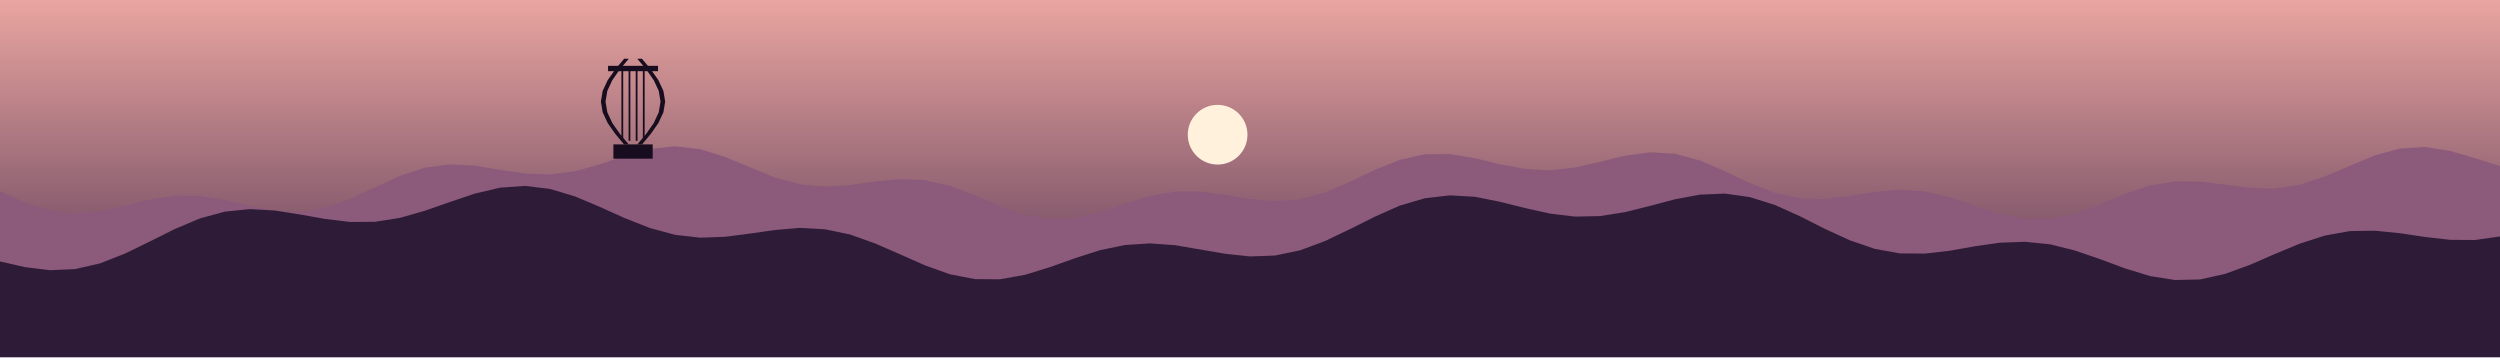
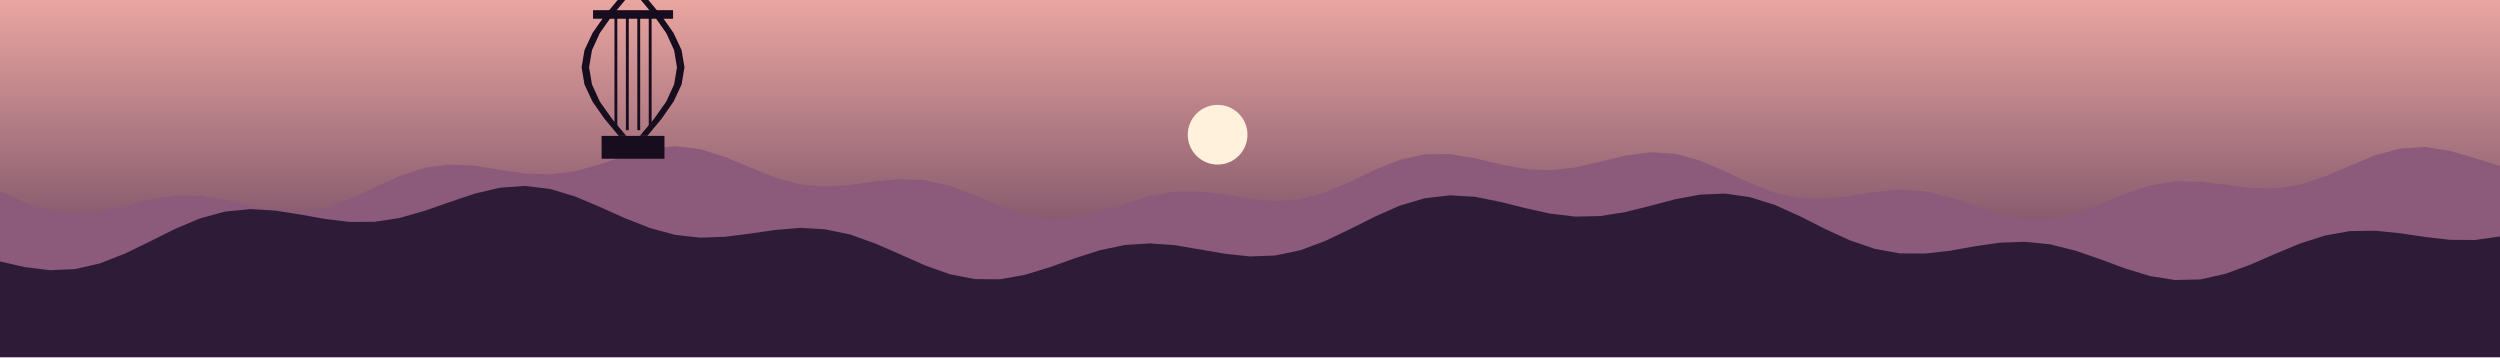
<svg xmlns="http://www.w3.org/2000/svg" viewBox="0 0 1400 200" width="1400" height="200">
  <defs>
    <linearGradient id="cielo" x1="0" y1="0" x2="0" y2="1">
      <stop offset="0" stop-color="#E9A5A0" />
      <stop offset="1" stop-color="#4B2E4F" />
    </linearGradient>
  </defs>
  <rect width="1400" height="200" fill="url(#cielo)" />
  <circle cx="681.865" cy="75.435" r="16.716" fill="#FFF1DC" />
  <polygon points="0,107 14,113.4 28,117.9 42,119.5 56,118.3 70,115.2 84,111.8 98,109.6 112,109.7 126,111.9 140,115.2 154,118 168,118.7 182,116.4 196,111.4 210,104.9 224,98.5 238,93.9 252,92.1 266,92.8 280,95.1 294,97.2 308,97.7 322,95.9 336,92 350,87.3 364,83.4 378,81.9 392,83.5 406,87.9 420,93.7 434,99.4 448,103.2 462,104.5 476,103.6 490,101.6 504,100.3 518,100.9 532,104.1 546,109.4 560,115.3 574,120.3 588,122.7 602,122 616,118.7 630,114 644,109.8 658,107.3 672,107.2 686,109 700,111.4 714,112.7 728,111.6 742,107.8 756,101.8 770,95.1 784,89.5 798,86.4 812,86.3 826,88.6 840,92 854,94.6 868,95.4 882,93.8 896,90.6 910,87.2 924,85.3 938,86.1 952,89.9 966,95.9 980,102.5 994,108 1008,111.1 1022,111.4 1036,109.7 1050,107.5 1064,106.2 1078,107.2 1092,110.5 1106,115.2 1120,119.9 1134,122.7 1148,122.7 1162,119.6 1176,114.3 1190,108.6 1204,103.9 1218,101.6 1232,101.7 1246,103.4 1260,105.2 1274,105.6 1288,103.4 1302,98.8 1316,92.8 1330,87 1344,83.2 1358,82.3 1372,84.5 1386,88.6 1400,93 1400,200 0,200" fill="#8C5A7A" />
+   <polygon points="336.9,88.9 336.9,76.1 372.1,76.1 372.1,88.9" fill="#170D1E" />
+   <polygon points="346.5,76.1 338.5,66.5 331.8,56.9 327.3,47.3 325.7,37.7 327.3,28.1 331.8,18.5 338.5,8.9 346.5,-0.7 350.7,-0.7 342.7,8.9 335.9,18.5 331.5,28.1 329.9,37.7 331.5,47.3 335.9,56.9 342.7,66.5 350.7,76.1" fill="#170D1E" />
+   <polygon points="362.5,76.1 370.5,66.5 377.2,56.9 381.7,47.3 383.3,37.7 381.7,28.1 377.2,18.5 370.5,8.9 362.5,-0.7 358.3,-0.7 366.3,8.9 373.1,18.5 377.5,28.1 379.1,37.7 377.5,47.3 373.1,56.9 366.3,66.5 358.3,76.1" fill="#170D1E" />
+   <polygon points="332.1,5.7 376.9,5.7 376.9,10.5 332.1,10.5" fill="#170D1E" />
+   <polygon points="344.1,72.9 344.1,8.9 345.7,8.9 345.7,72.9" fill="#170D1E" />
+   <polygon points="350.5,72.9 350.5,8.9 352.1,8.9 352.1,72.9" fill="#170D1E" />
+   <polygon points="356.9,72.9 356.9,8.9 358.5,8.9 358.5,72.9" fill="#170D1E" />
+   <polygon points="363.3,72.9 363.3,8.9 364.9,8.9 364.9,72.9" fill="#170D1E" />
  <polygon points="0,146.4 14,149.6 28,151.3 42,150.7 56,147.5 70,142 84,135.2 98,128.2 112,122.3 126,118.5 140,117.1 154,117.9 168,120.1 182,122.6 196,124.3 210,124.2 224,122 238,118 252,113.1 266,108.4 280,105.1 294,104.1 308,105.8 322,110 336,115.9 350,122.2 364,127.7 378,131.5 392,133.1 406,132.6 420,130.8 434,128.8 448,127.6 462,128.4 476,131.3 490,136.3 504,142.4 518,148.6 532,153.6 546,156.3 560,156.4 574,153.9 588,149.6 602,144.6 616,140.1 630,137.2 644,136.3 658,137.3 672,139.7 686,142.1 700,143.6 714,143.1 728,140.2 742,135 756,128.3 770,121.3 784,115.1 798,111 812,109.4 826,110.2 840,113 854,116.5 868,119.6 882,121.3 896,121 910,118.8 924,115.3 938,111.6 952,109 966,108.4 980,110.4 994,114.8 1008,121.1 1022,128.2 1036,134.6 1050,139.4 1064,141.9 1078,142 1092,140.4 1106,137.9 1120,135.9 1134,135.4 1148,136.8 1162,140.3 1176,145.1 1190,150.3 1204,154.6 1218,156.8 1232,156.5 1246,153.4 1260,148.3 1274,142.2 1288,136.4 1302,131.9 1316,129.4 1330,129.2 1344,130.6 1358,132.7 1372,134.3 1386,134.4 1400,132.4 1400,200 0,200" fill="#2E1B38" />
-   <polygon points="343.501,88.864 343.501,80.864 365.501,80.864 365.501,88.864" fill="#170D1E" />
-   <polygon points="349.5,80.9 344.5,74.9 340.3,68.9 337.5,62.9 336.5,56.9 337.5,50.9 340.3,44.9 344.5,38.9 349.5,32.9 352.1,32.9 347.1,38.9 342.9,44.9 340.1,50.9 339.1,56.9 340.1,62.9 342.9,68.9 347.1,74.9 352.1,80.9" fill="#170D1E" />
-   <polygon points="359.5,80.9 364.5,74.9 368.7,68.9 371.5,62.9 372.5,56.9 371.5,50.9 368.7,44.9 364.5,38.9 359.5,32.9 356.9,32.9 361.9,38.9 366.1,44.9 368.9,50.9 369.9,56.9 368.9,62.9 366.1,68.9 361.9,74.9 356.9,80.9" fill="#170D1E" />
-   <polygon points="340.501,36.864 368.501,36.864 368.501,39.864 340.501,39.864" fill="#170D1E" />
-   <polygon points="348.001,78.864 348.001,38.864 349.001,38.864 349.001,78.864" fill="#170D1E" />
-   <polygon points="352.001,78.864 352.001,38.864 353.001,38.864 353.001,78.864" fill="#170D1E" />
-   <polygon points="356.001,78.864 356.001,38.864 357.001,38.864 357.001,78.864" fill="#170D1E" />
-   <polygon points="360.001,78.864 360.001,38.864 361.001,38.864 361.001,78.864" fill="#170D1E" />
</svg>
